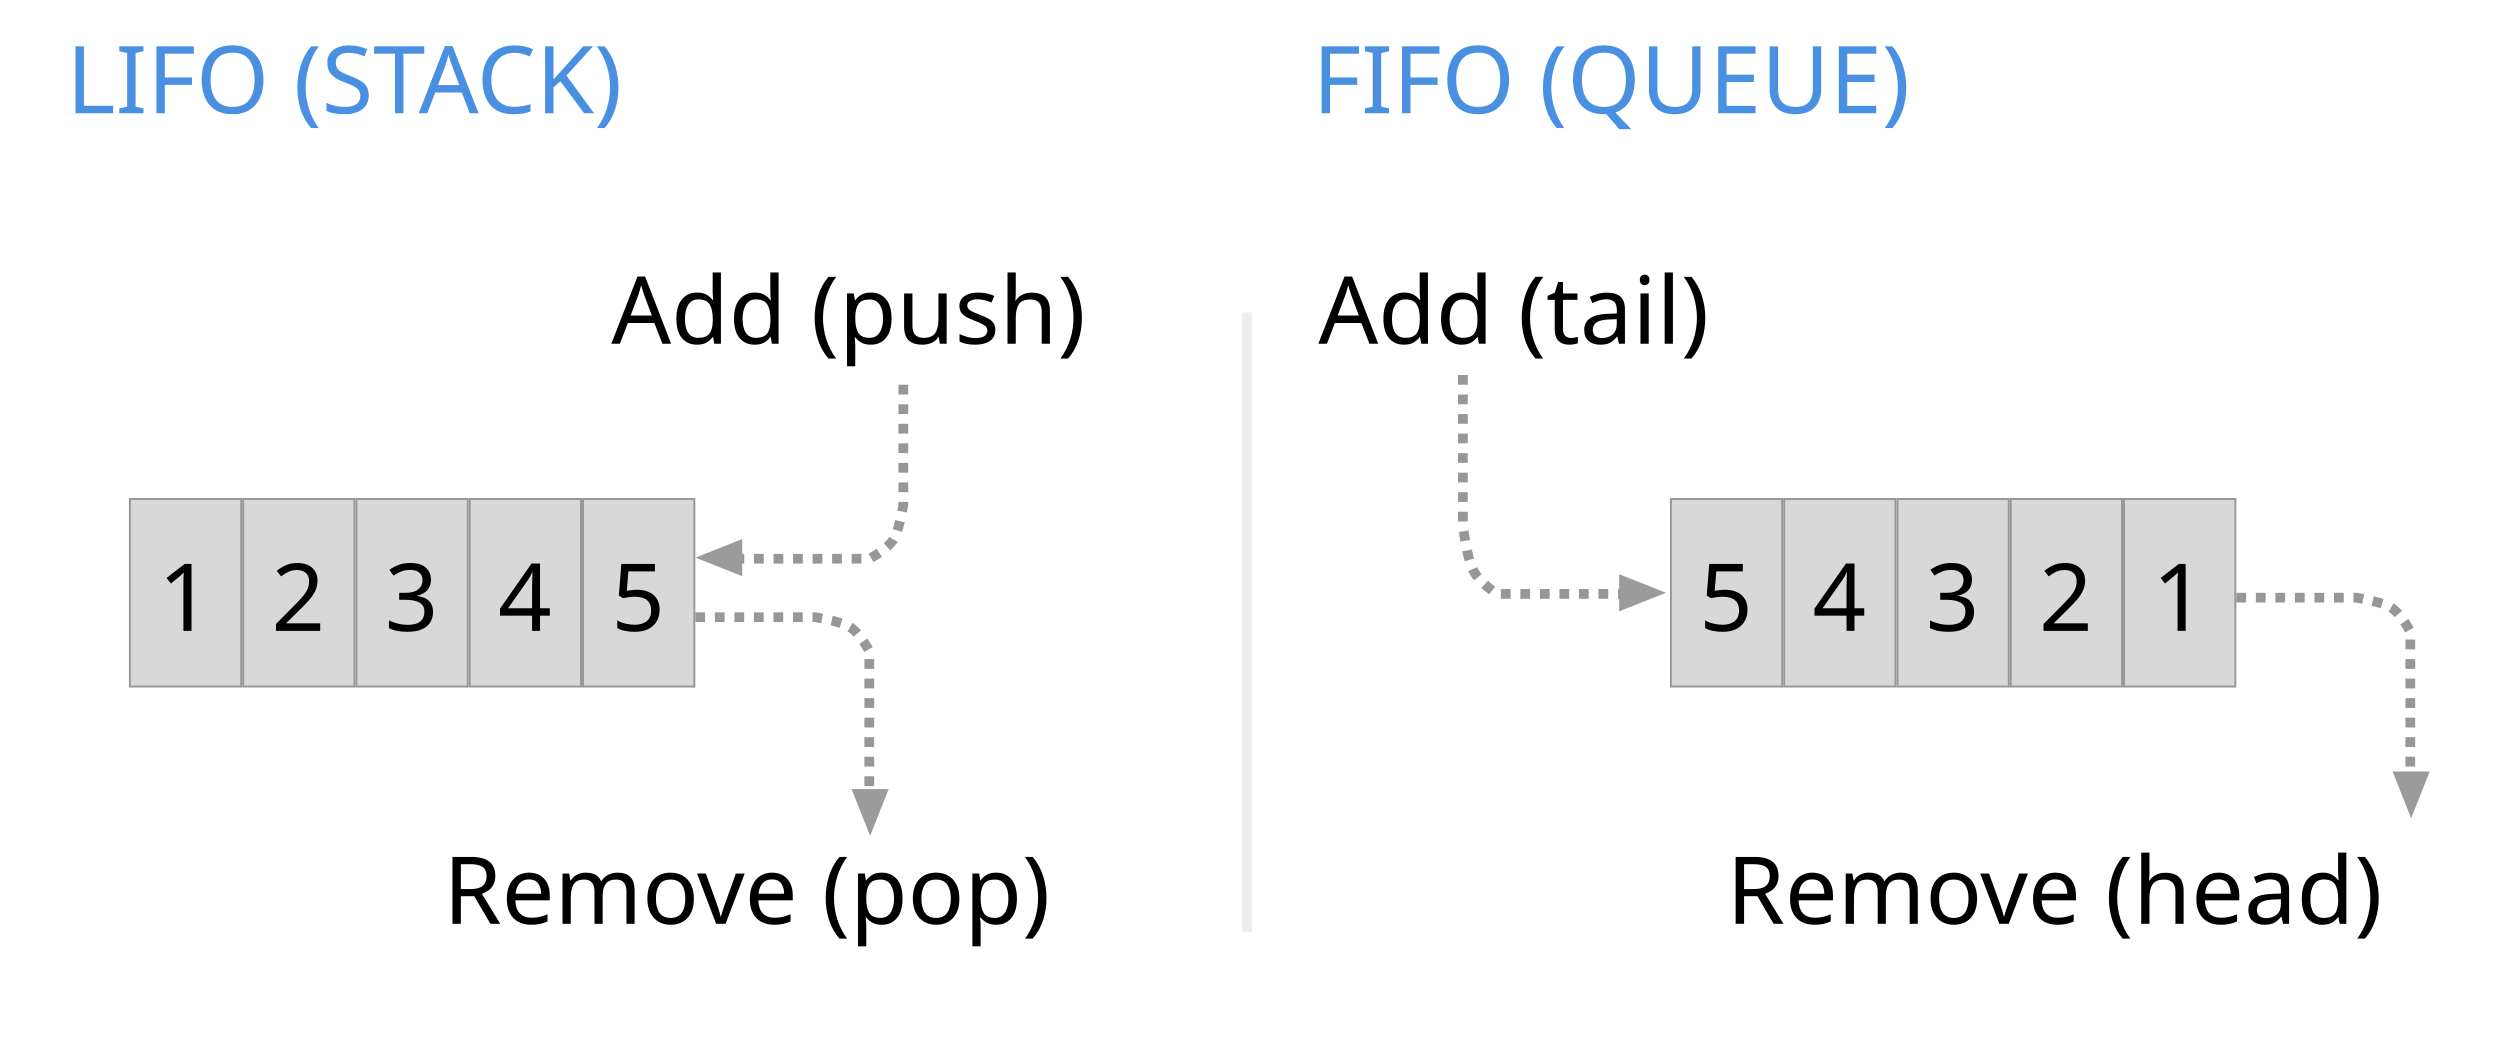
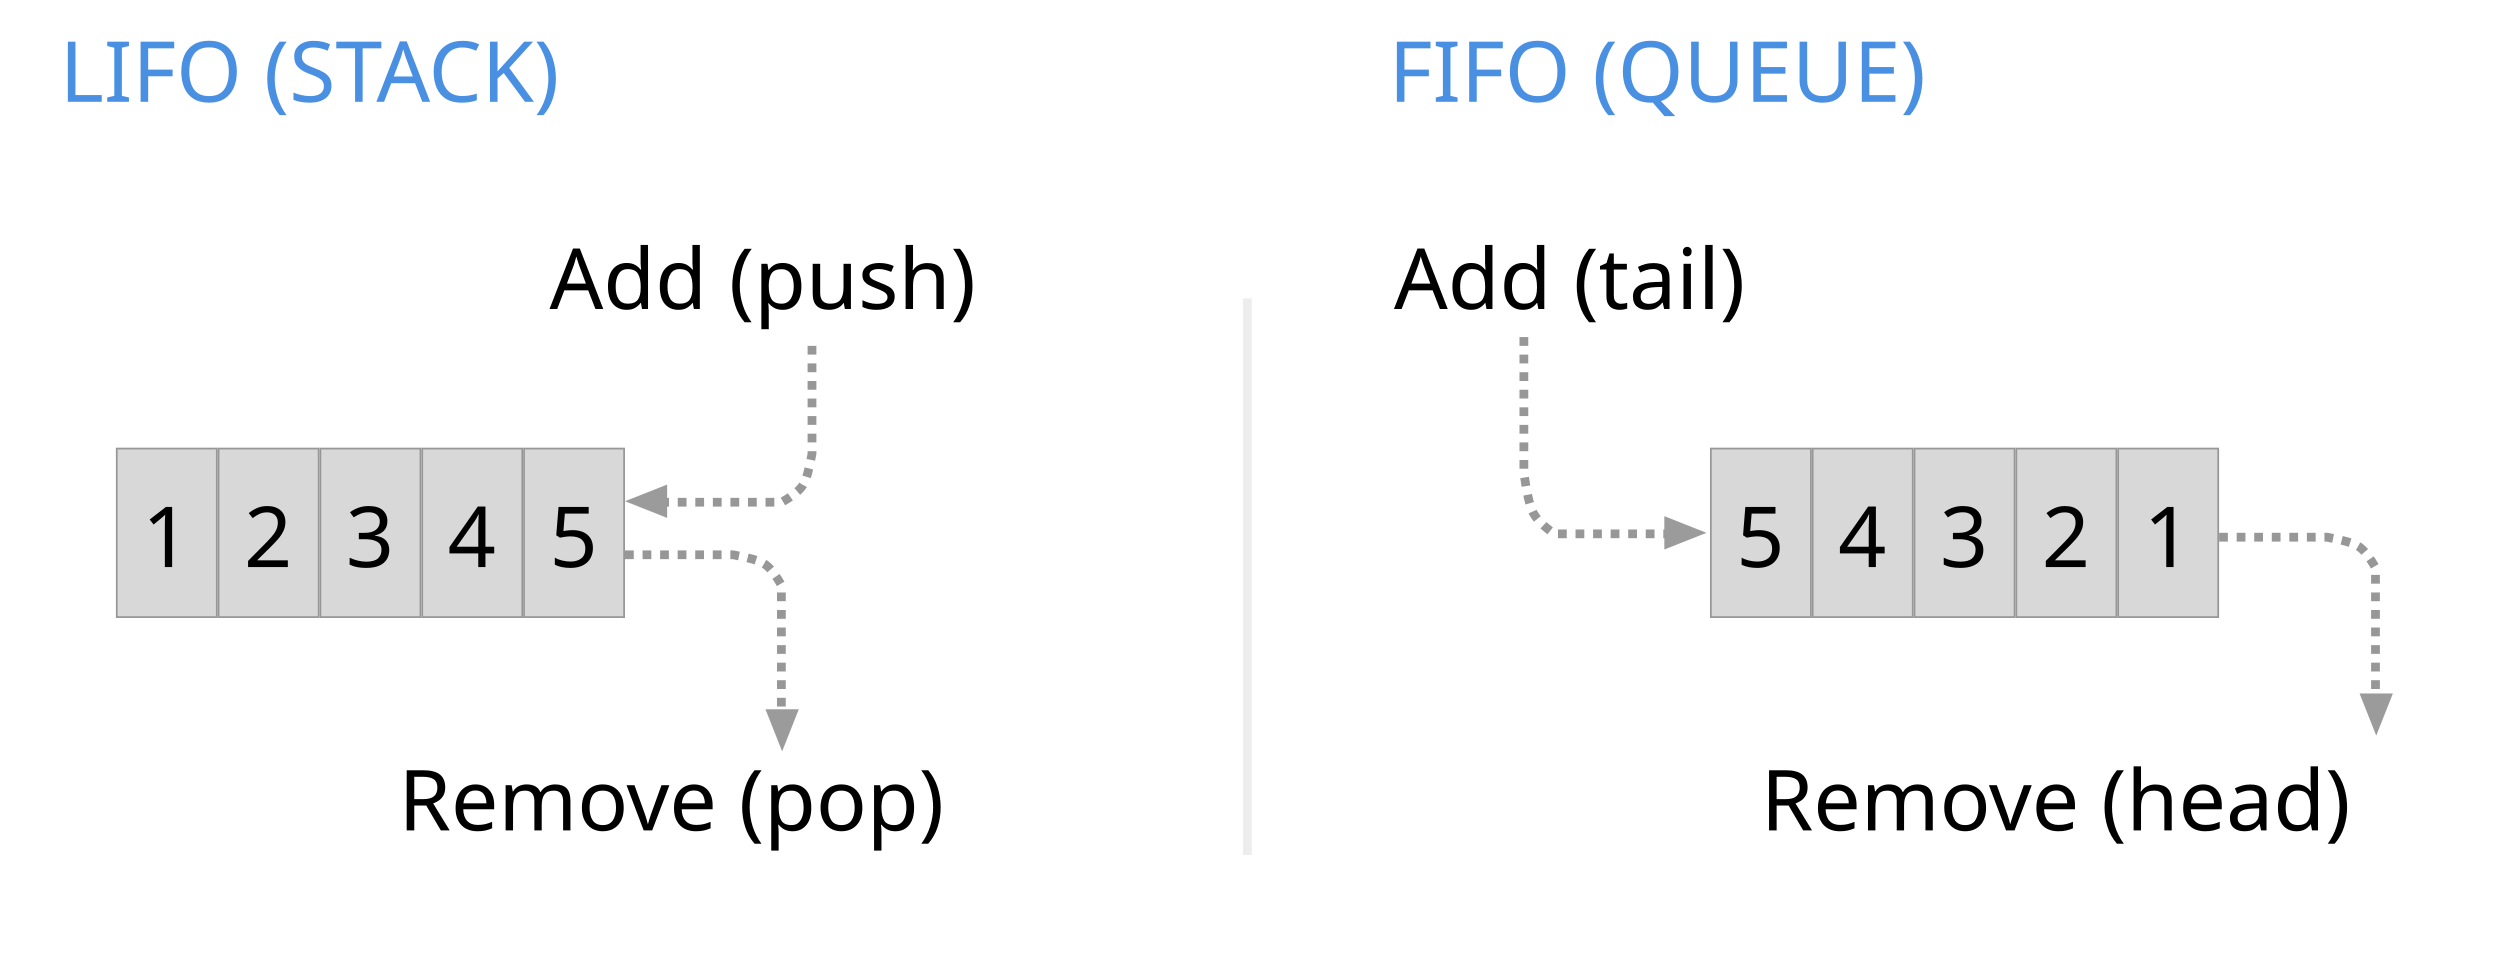
- <svg xmlns="http://www.w3.org/2000/svg" width="1280px" height="543px" viewBox="0 0 1280 543" version="1.1">
+ <svg xmlns="http://www.w3.org/2000/svg" width="1424px" height="543px" viewBox="0 0 1424 543" version="1.1">
  <defs />
  <g id="stacks_queues" stroke="none" stroke-width="1" fill="none" fill-rule="evenodd">
    <g id="LIFO" transform="translate(34, 12)">
      <g id="S" transform="translate(32, 118)">
        <text id="Remove-(pop)" font-family="SFMono-Regular, SF Mono" font-size="48" font-weight="normal" fill="#000000">
          <tspan x="161" y="343">Remove (pop)</tspan>
        </text>
        <text id="Add-(push)" font-family="SFMono-Regular, SF Mono" font-size="48" font-weight="normal" fill="#000000">
          <tspan x="247" y="46">Add (push)</tspan>
        </text>
        <rect id="Rectangle-2-Copy" stroke="#979797" fill="#D8D8D8" x="0.5" y="125.5" width="57" height="96" />
        <rect id="Rectangle-2-Copy-2" stroke="#979797" fill="#D8D8D8" x="58.5" y="125.5" width="57" height="96" />
        <rect id="Rectangle-2-Copy-3" stroke="#979797" fill="#D8D8D8" x="116.5" y="125.5" width="57" height="96" />
        <rect id="Rectangle-2-Copy-4" stroke="#979797" fill="#D8D8D8" x="174.5" y="125.5" width="57" height="96" />
        <rect id="Rectangle-2-Copy-5" stroke="#979797" fill="#D8D8D8" x="232.5" y="125.5" width="57" height="96" />
        <text id="1" font-family="SFMono-Regular, SF Mono" font-size="48" font-weight="normal" fill="#000000">
          <tspan x="15" y="193">1</tspan>
        </text>
        <text id="2" font-family="SFMono-Regular, SF Mono" font-size="48" font-weight="normal" fill="#000000">
          <tspan x="73" y="193">2</tspan>
        </text>
        <text id="3" font-family="SFMono-Regular, SF Mono" font-size="48" font-weight="normal" fill="#000000">
          <tspan x="131" y="193">3</tspan>
        </text>
        <text id="4" font-family="SFMono-Regular, SF Mono" font-size="48" font-weight="normal" fill="#000000">
          <tspan x="189" y="193">4</tspan>
        </text>
        <text id="5" font-family="SFMono-Regular, SF Mono" font-size="48" font-weight="normal" fill="#000000">
          <tspan x="247" y="193">5</tspan>
        </text>
        <path d="M396.509,67 L396.509,128.5 C394.941,137.391 393.216,143.335 391.335,146.333 C389.454,149.33 385.411,152.578 379.206,156.076 L309,156.076" id="Line-6" stroke="#979797" stroke-width="5" stroke-dasharray="5" />
        <path d="M378.293,185.216 L378.293,246.716 C376.725,255.607 375,261.551 373.119,264.549 C371.238,267.547 367.195,270.795 360.989,274.293 L290.784,274.293" id="Line-6-Copy" stroke="#979797" stroke-width="5" stroke-dasharray="5" transform="translate(334.5381, 229.7544) rotate(-90) translate(-334.5381, -229.7544) " />
        <polygon id="Triangle" fill="#9B9B9B" transform="translate(302, 155.5) rotate(-90) translate(-302, -155.5) " points="302 143.5 311.5 167.5 292.5 167.5" />
        <polygon id="Triangle-Copy" fill="#9B9B9B" transform="translate(379.5, 286) rotate(180) translate(-379.5, -286) " points="379.5 274 389 298 370 298" />
      </g>
      <text id="LIFO-(STACK)" font-family="SFMono-Regular, SF Mono" font-size="48" font-weight="normal" fill="#4A90E2">
        <tspan x="0" y="46">LIFO (STACK)</tspan>
      </text>
    </g>
-     <g id="FIFO" transform="translate(672, 12)">
+     <g id="FIFO" transform="translate(791, 12)">
      <g id="Q" transform="translate(3, 118)">
        <text id="Remove-(head)" font-family="SFMono-Regular, SF Mono" font-size="48" font-weight="normal" fill="#000000">
          <tspan x="209" y="343">Remove (head)</tspan>
        </text>
        <text id="Add-(tail)" font-family="SFMono-Regular, SF Mono" font-size="48" font-weight="normal" fill="#000000">
          <tspan x="0" y="46">Add (tail)</tspan>
        </text>
        <rect id="Rectangle-2-Copy" stroke="#979797" fill="#D8D8D8" x="180.5" y="125.5" width="57" height="96" />
        <rect id="Rectangle-2-Copy-2" stroke="#979797" fill="#D8D8D8" x="238.5" y="125.5" width="57" height="96" />
        <rect id="Rectangle-2-Copy-3" stroke="#979797" fill="#D8D8D8" x="296.5" y="125.5" width="57" height="96" />
        <rect id="Rectangle-2-Copy-4" stroke="#979797" fill="#D8D8D8" x="354.5" y="125.5" width="57" height="96" />
        <rect id="Rectangle-2-Copy-5" stroke="#979797" fill="#D8D8D8" x="412.5" y="125.5" width="57" height="96" />
        <text id="5" font-family="SFMono-Regular, SF Mono" font-size="48" font-weight="normal" fill="#000000">
          <tspan x="195" y="193">5</tspan>
        </text>
        <text id="4" font-family="SFMono-Regular, SF Mono" font-size="48" font-weight="normal" fill="#000000">
          <tspan x="253" y="193">4</tspan>
        </text>
        <text id="3" font-family="SFMono-Regular, SF Mono" font-size="48" font-weight="normal" fill="#000000">
          <tspan x="311" y="193">3</tspan>
        </text>
        <text id="2" font-family="SFMono-Regular, SF Mono" font-size="48" font-weight="normal" fill="#000000">
          <tspan x="369" y="193">2</tspan>
        </text>
        <text id="1" font-family="SFMono-Regular, SF Mono" font-size="48" font-weight="normal" fill="#000000">
          <tspan x="427" y="193">1</tspan>
        </text>
        <path d="M161.509,62 L161.509,139.38 C159.941,150.566 158.216,158.045 156.335,161.817 C154.454,165.589 150.411,169.675 144.206,174.076 L74,174.076" id="Line-6-Copy-3" stroke="#979797" stroke-width="5" stroke-dasharray="5" transform="translate(117.7544, 118.0381) scale(-1, 1) translate(-117.7544, -118.0381) " />
        <path d="M558.293,175.216 L558.293,236.716 C556.725,245.607 555,251.551 553.119,254.549 C551.238,257.547 547.195,260.795 540.989,264.293 L470.784,264.293" id="Line-6-Copy-2" stroke="#979797" stroke-width="5" stroke-dasharray="5" transform="translate(514.5381, 219.7544) rotate(-90) translate(-514.5381, -219.7544) " />
        <polygon id="Triangle-Copy-3" fill="#9B9B9B" transform="translate(166, 173.5) scale(-1, 1) rotate(-90) translate(-166, -173.5) " points="166 161.5 175.5 185.5 156.5 185.5" />
        <polygon id="Triangle-Copy-2" fill="#9B9B9B" transform="translate(559.5, 277) rotate(180) translate(-559.5, -277) " points="559.5 265 569 289 550 289" />
      </g>
      <text id="FIFO-(QUEUE)" font-family="SFMono-Regular, SF Mono" font-size="48" font-weight="normal" fill="#4A90E2">
        <tspan x="0" y="46">FIFO (QUEUE)</tspan>
      </text>
    </g>
-     <path d="M638.5,162.5 L638.5,474.5" id="Line-5" stroke="#EDEDED" stroke-width="5" stroke-linecap="square" />
+     <path d="M710.5,172.5 L710.5,484.5" id="Line-5" stroke="#EDEDED" stroke-width="5" stroke-linecap="square" />
  </g>
</svg>
